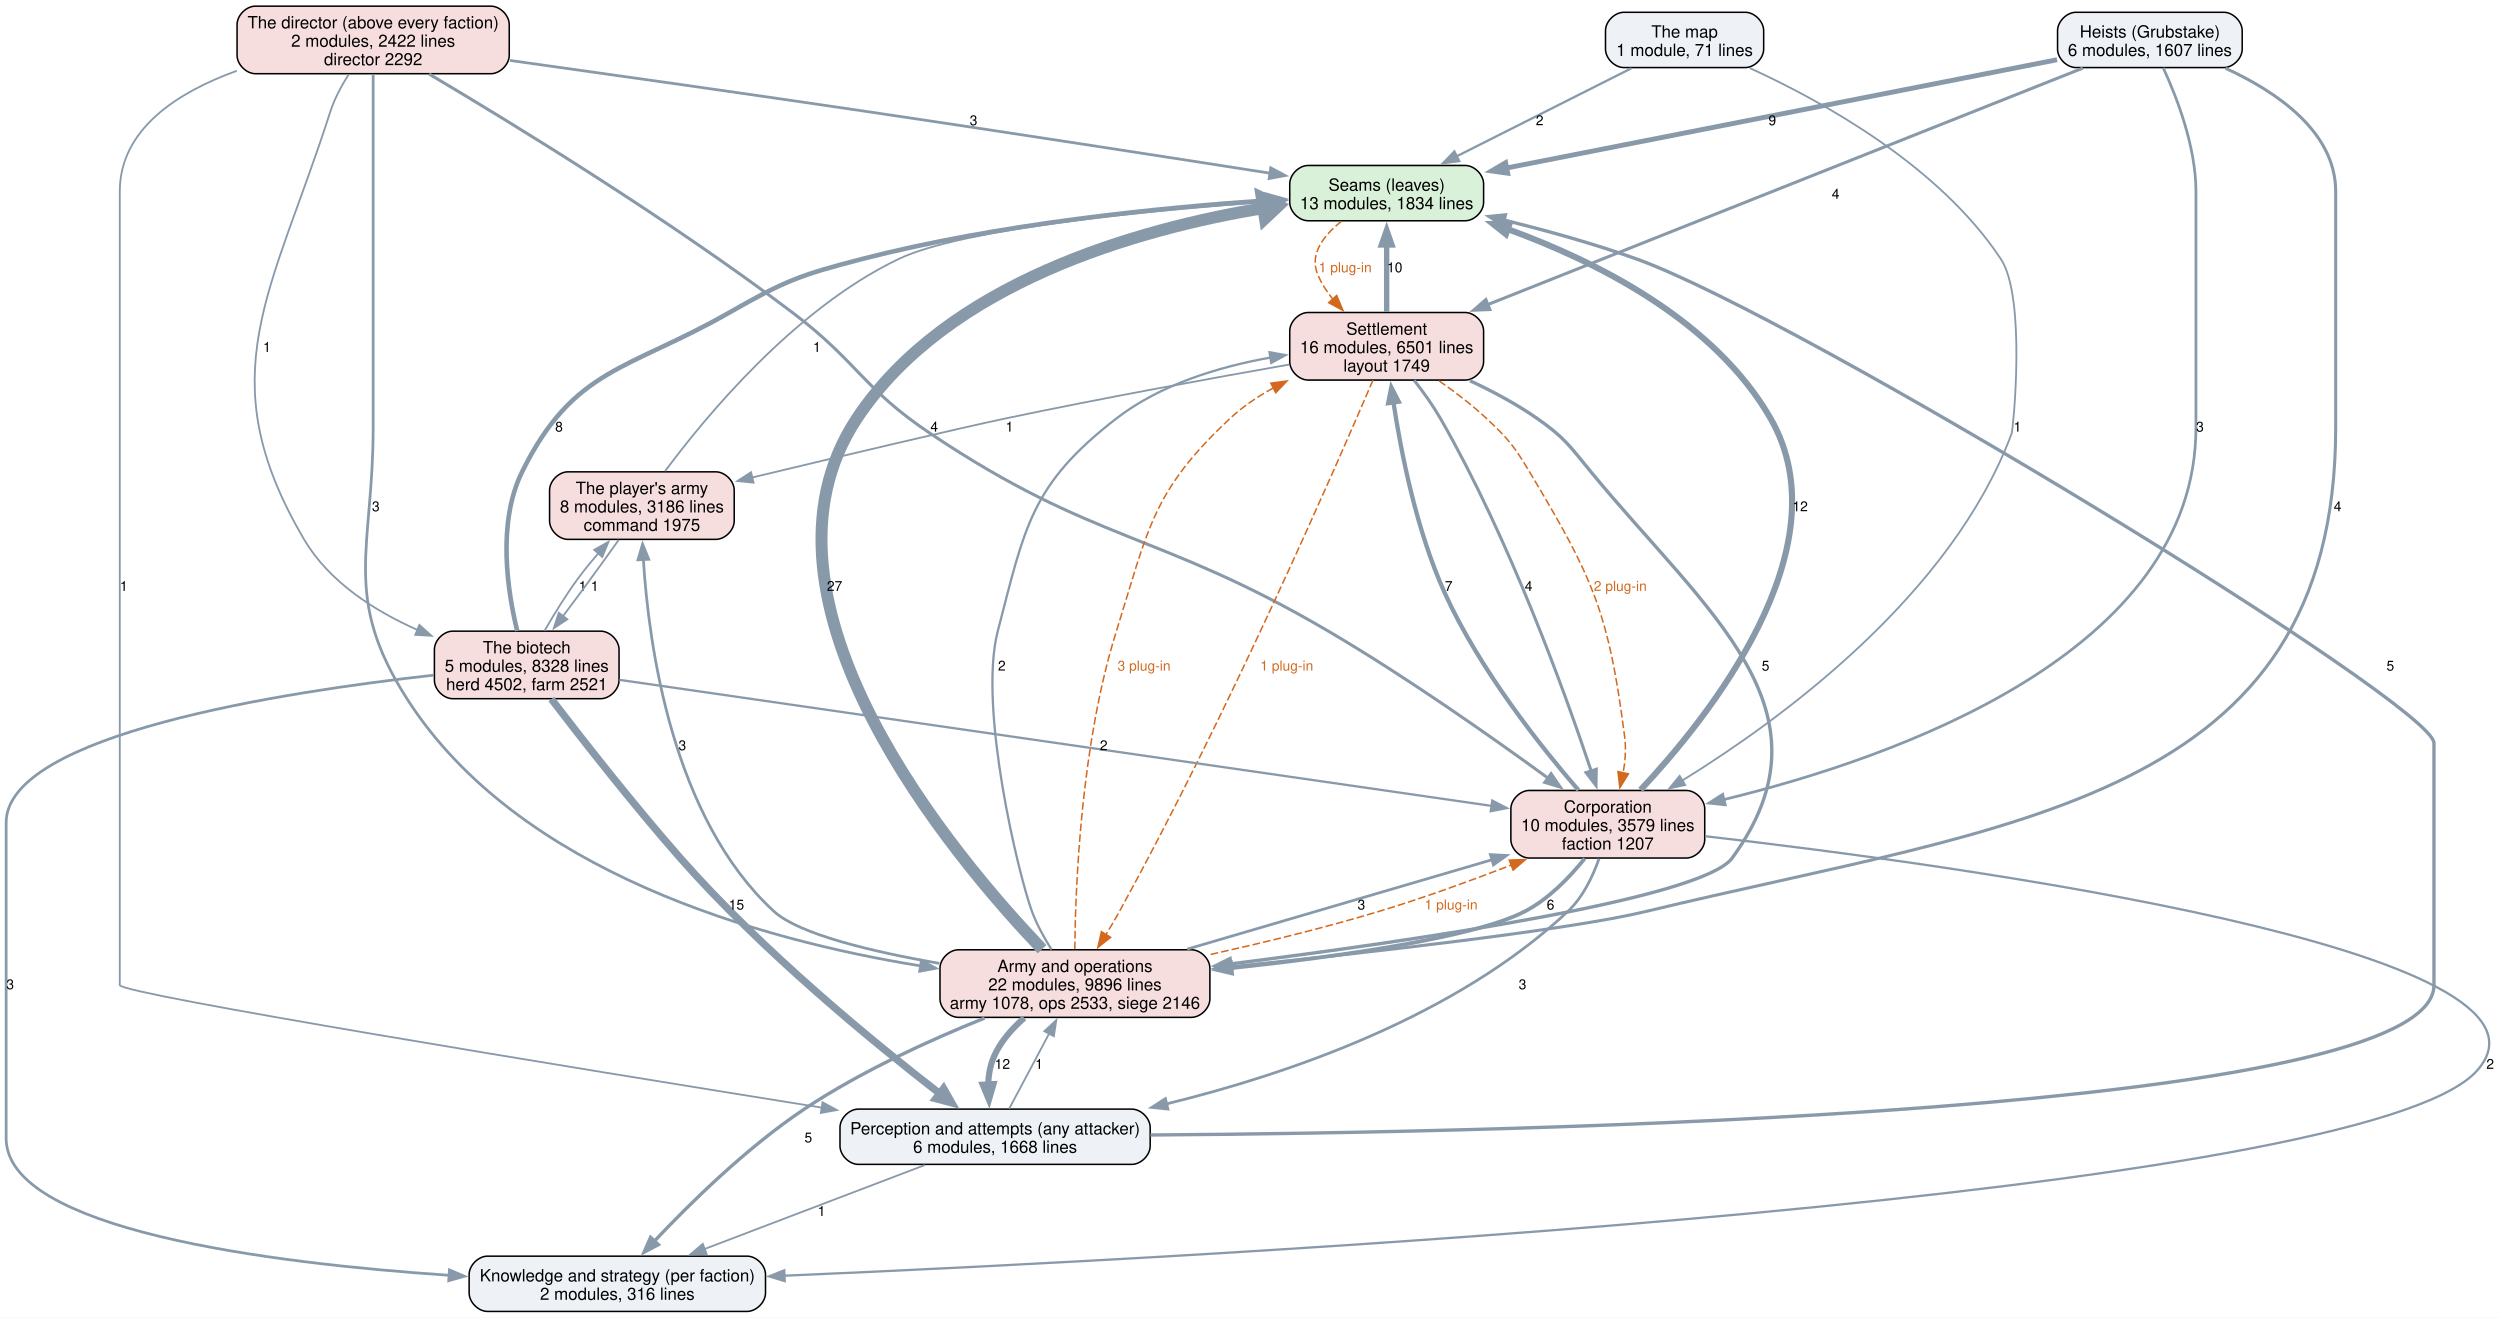
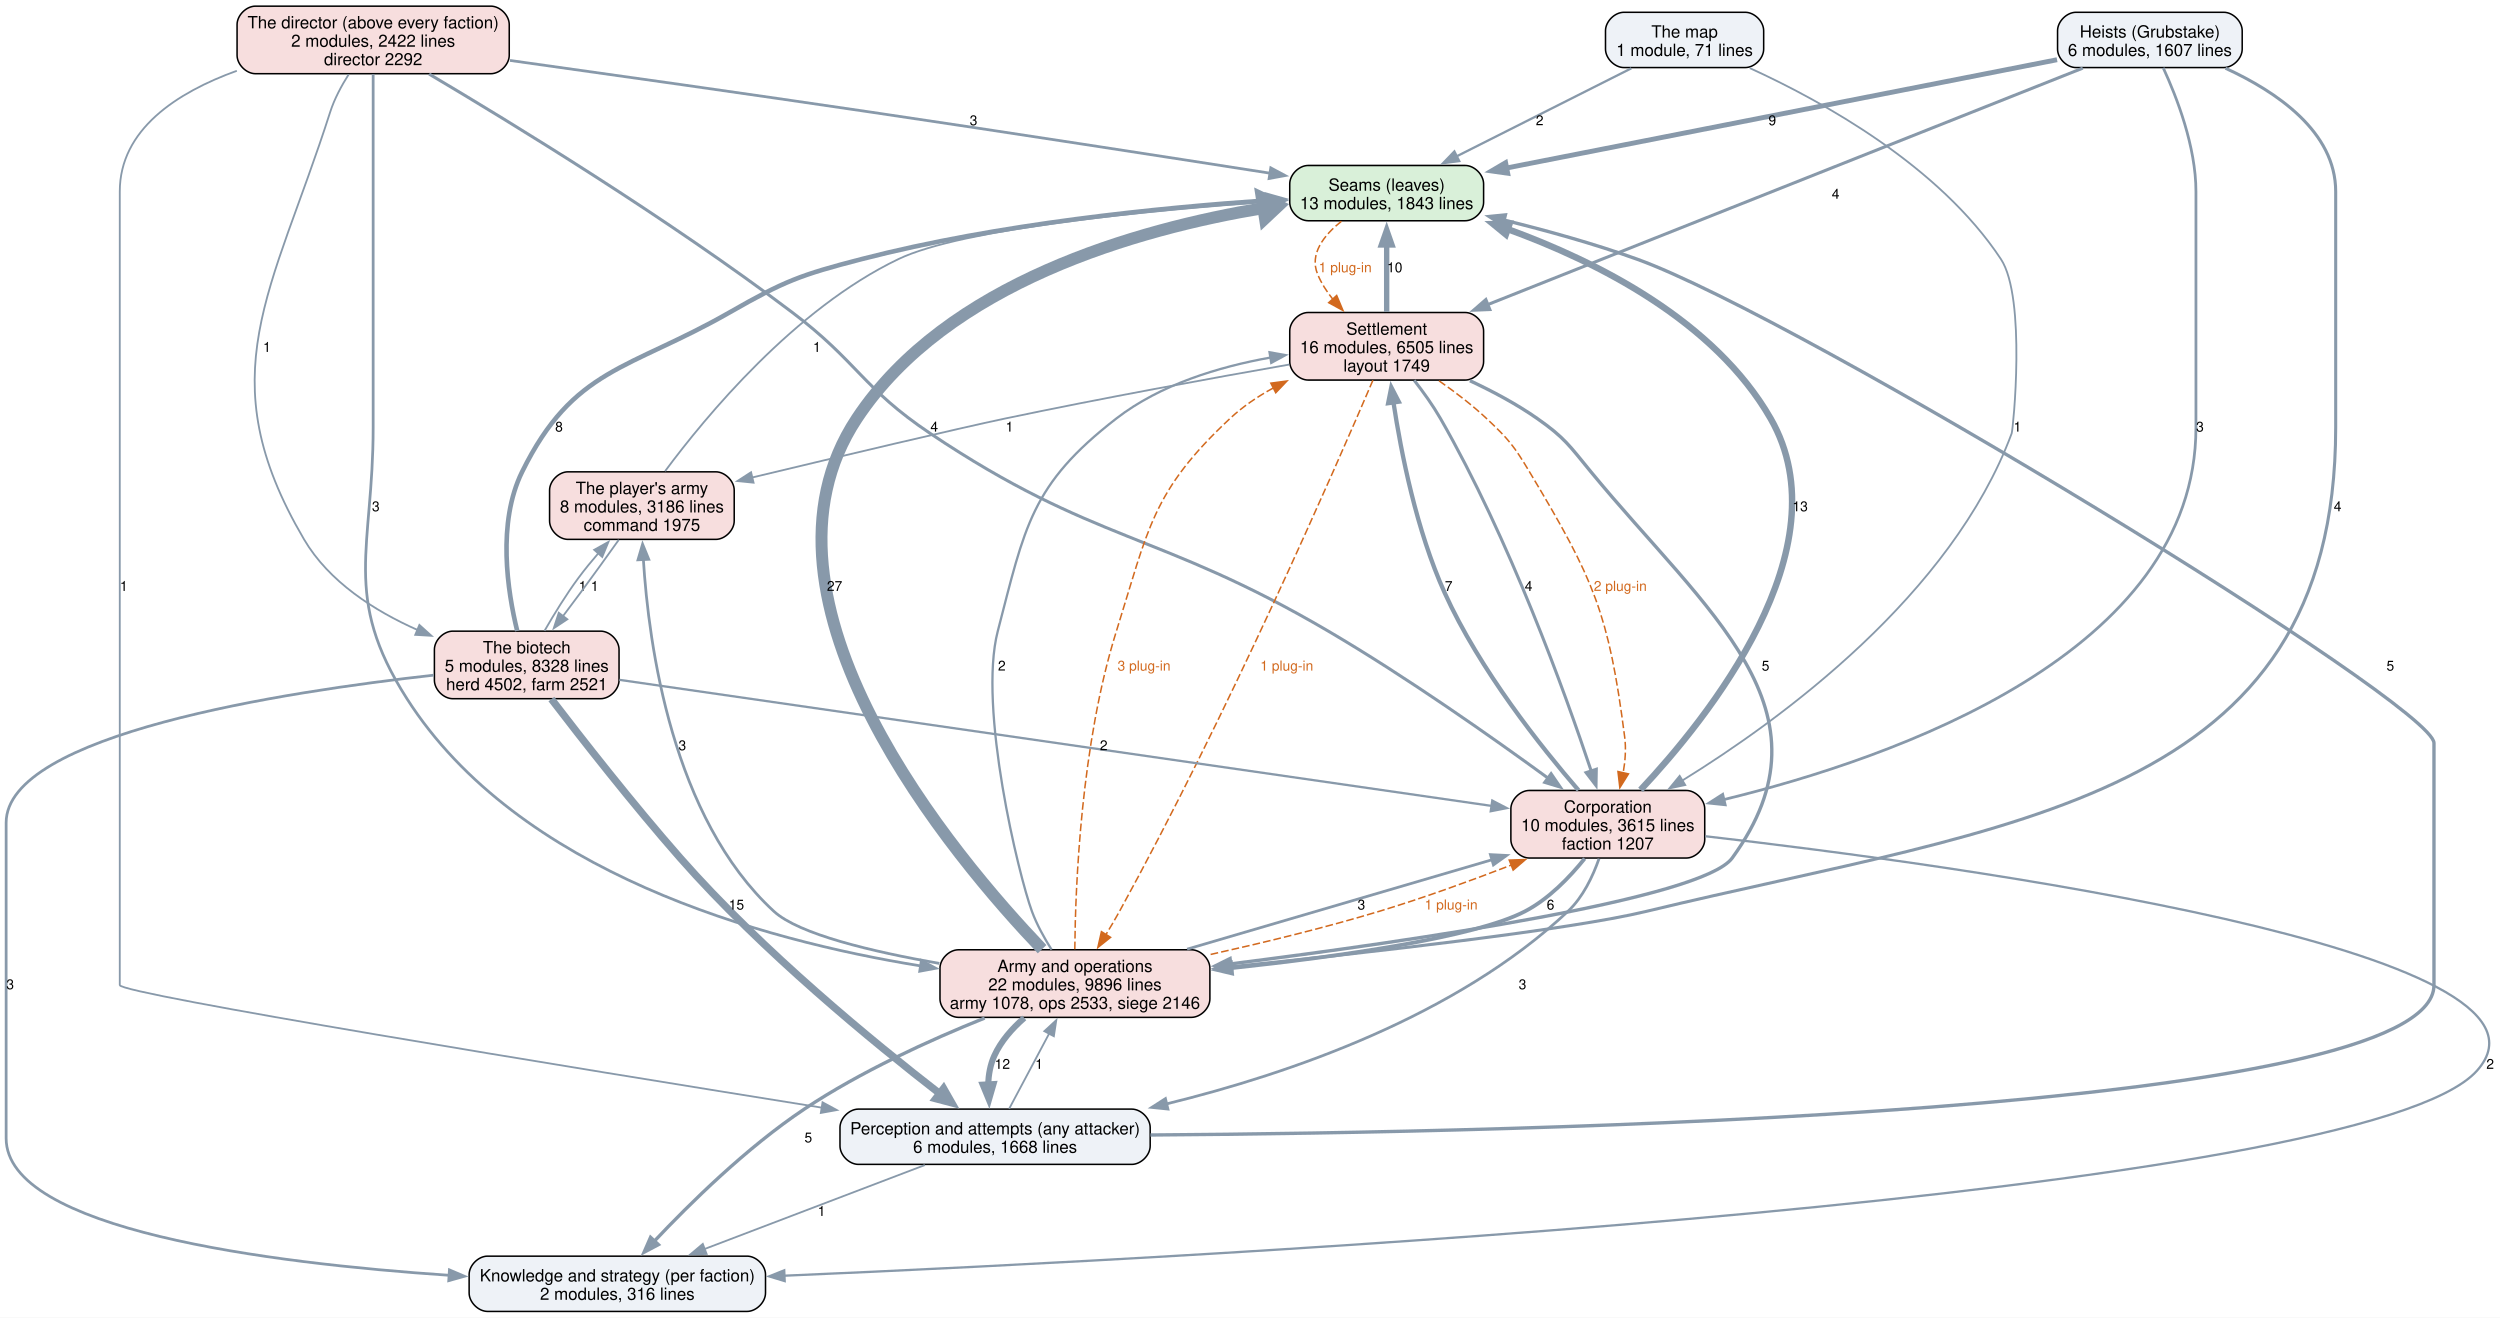
<svg xmlns="http://www.w3.org/2000/svg" width="1628pt" height="858pt" viewBox="0.00 0.00 1628.00 858.00">
  <g id="graph0" class="graph" transform="scale(1 1) rotate(0) translate(4 854)">
    <polygon fill="white" stroke="none" points="-4,4 -4,-854 1624.22,-854 1624.22,4 -4,4" />
    <g id="node1" class="node">
      <path fill="#d9f0d9" stroke="black" d="M950.12,-746.25C950.12,-746.25 847.88,-746.25 847.88,-746.25 841.88,-746.25 835.88,-740.25 835.88,-734.25 835.88,-734.25 835.88,-722.25 835.88,-722.25 835.88,-716.25 841.88,-710.25 847.88,-710.25 847.88,-710.25 950.12,-710.25 950.12,-710.25 956.12,-710.25 962.12,-716.25 962.12,-722.25 962.12,-722.25 962.12,-734.25 962.12,-734.25 962.12,-740.25 956.12,-746.25 950.12,-746.25" />
      <text xml:space="preserve" text-anchor="middle" x="899" y="-729.8" font-family="Helvetica,sans-Serif" font-size="11.00">Seams (leaves)</text>
-       <text xml:space="preserve" text-anchor="middle" x="899" y="-717.8" font-family="Helvetica,sans-Serif" font-size="11.00">13 modules, 1834 lines</text>
+       <text xml:space="preserve" text-anchor="middle" x="899" y="-717.8" font-family="Helvetica,sans-Serif" font-size="11.00">13 modules, 1843 lines</text>
    </g>
    <g id="node6" class="node">
      <path fill="#f7dede" stroke="black" d="M950.12,-650.5C950.12,-650.5 847.88,-650.5 847.88,-650.5 841.88,-650.5 835.88,-644.5 835.88,-638.5 835.88,-638.5 835.88,-618.5 835.88,-618.5 835.88,-612.5 841.88,-606.5 847.88,-606.5 847.88,-606.5 950.12,-606.5 950.12,-606.5 956.12,-606.5 962.12,-612.5 962.12,-618.5 962.12,-618.5 962.12,-638.5 962.12,-638.5 962.12,-644.5 956.12,-650.5 950.12,-650.5" />
      <text xml:space="preserve" text-anchor="middle" x="899" y="-636.05" font-family="Helvetica,sans-Serif" font-size="11.00">Settlement</text>
-       <text xml:space="preserve" text-anchor="middle" x="899" y="-624.05" font-family="Helvetica,sans-Serif" font-size="11.00">16 modules, 6501 lines</text>
+       <text xml:space="preserve" text-anchor="middle" x="899" y="-624.05" font-family="Helvetica,sans-Serif" font-size="11.00">16 modules, 6505 lines</text>
      <text xml:space="preserve" text-anchor="middle" x="899" y="-612.05" font-family="Helvetica,sans-Serif" font-size="11.00">layout 1749</text>
    </g>
    <g id="edge39" class="edge">
      <path fill="none" stroke="#d2691e" stroke-dasharray="5,2" d="M869.53,-709.92C858,-700.72 848.65,-688.62 854,-675.5 856.37,-669.68 859.88,-664.2 863.9,-659.19" />
      <polygon fill="#d2691e" stroke="#d2691e" points="866.44,-661.59 870.55,-651.82 861.25,-656.9 866.44,-661.59" />
      <text xml:space="preserve" text-anchor="middle" x="872" y="-676.7" font-family="Helvetica,sans-Serif" font-size="9.00" fill="#d2691e">1 plug-in</text>
    </g>
    <g id="node2" class="node">
      <path fill="#eef2f7" stroke="black" d="M733,-131.75C733,-131.75 555,-131.75 555,-131.75 549,-131.75 543,-125.75 543,-119.75 543,-119.75 543,-107.75 543,-107.75 543,-101.75 549,-95.75 555,-95.75 555,-95.75 733,-95.75 733,-95.75 739,-95.75 745,-101.75 745,-107.75 745,-107.75 745,-119.75 745,-119.75 745,-125.75 739,-131.75 733,-131.75" />
      <text xml:space="preserve" text-anchor="middle" x="644" y="-115.3" font-family="Helvetica,sans-Serif" font-size="11.00">Perception and attempts (any attacker)</text>
      <text xml:space="preserve" text-anchor="middle" x="644" y="-103.3" font-family="Helvetica,sans-Serif" font-size="11.00">6 modules, 1668 lines</text>
    </g>
    <g id="edge18" class="edge">
      <path fill="none" stroke="#8899aa" stroke-width="2.2" d="M745.17,-114.89C987.45,-116.57 1581,-129.19 1581,-212.5 1581,-370.12 1581,-370.12 1581,-370.12 1581,-395.2 1168.63,-646.86 1062,-685.25 1034.23,-695.25 1003,-703.9 975.36,-710.7" />
      <polygon fill="#8899aa" stroke="#8899aa" stroke-width="2.2" points="974.67,-707.27 965.77,-713.01 976.31,-714.07 974.67,-707.27" />
      <text xml:space="preserve" text-anchor="middle" x="1552.59" y="-417.32" font-family="Helvetica,sans-Serif" font-size="9.00">5</text>
    </g>
    <g id="node3" class="node">
      <path fill="#eef2f7" stroke="black" d="M482.5,-36C482.5,-36 313.5,-36 313.5,-36 307.5,-36 301.5,-30 301.5,-24 301.5,-24 301.5,-12 301.5,-12 301.5,-6 307.5,0 313.5,0 313.5,0 482.5,0 482.5,0 488.5,0 494.5,-6 494.5,-12 494.5,-12 494.5,-24 494.5,-24 494.5,-30 488.5,-36 482.5,-36" />
      <text xml:space="preserve" text-anchor="middle" x="398" y="-19.55" font-family="Helvetica,sans-Serif" font-size="11.00">Knowledge and strategy (per faction)</text>
      <text xml:space="preserve" text-anchor="middle" x="398" y="-7.55" font-family="Helvetica,sans-Serif" font-size="11.00">2 modules, 316 lines</text>
    </g>
    <g id="edge17" class="edge">
      <path fill="none" stroke="#8899aa" stroke-width="1.2" d="M598.31,-95.34C557.79,-79.89 498.44,-57.28 454.87,-40.67" />
      <polygon fill="#8899aa" stroke="#8899aa" stroke-width="1.2" points="456.15,-37.42 445.56,-37.13 453.66,-43.96 456.15,-37.42" />
      <text xml:space="preserve" text-anchor="middle" x="531" y="-62.2" font-family="Helvetica,sans-Serif" font-size="9.00">1</text>
    </g>
    <g id="node7" class="node">
      <path fill="#f7dede" stroke="black" d="M771.88,-235.5C771.88,-235.5 620.12,-235.5 620.12,-235.5 614.12,-235.5 608.12,-229.5 608.12,-223.5 608.12,-223.5 608.12,-203.5 608.12,-203.5 608.12,-197.5 614.12,-191.5 620.12,-191.5 620.12,-191.5 771.88,-191.5 771.88,-191.5 777.88,-191.5 783.88,-197.5 783.88,-203.5 783.88,-203.5 783.88,-223.5 783.88,-223.5 783.88,-229.5 777.88,-235.5 771.88,-235.5" />
      <text xml:space="preserve" text-anchor="middle" x="696" y="-221.05" font-family="Helvetica,sans-Serif" font-size="11.00">Army and operations</text>
      <text xml:space="preserve" text-anchor="middle" x="696" y="-209.05" font-family="Helvetica,sans-Serif" font-size="11.00">22 modules, 9896 lines</text>
      <text xml:space="preserve" text-anchor="middle" x="696" y="-197.05" font-family="Helvetica,sans-Serif" font-size="11.00">army 1078, ops 2533, siege 2146</text>
    </g>
    <g id="edge16" class="edge">
      <path fill="none" stroke="#8899aa" stroke-width="1.2" d="M653.18,-132.01C660.4,-145.58 670.64,-164.84 679.3,-181.11" />
      <polygon fill="#8899aa" stroke="#8899aa" stroke-width="1.2" points="676.08,-182.5 683.86,-189.69 682.26,-179.21 676.08,-182.5" />
      <text xml:space="preserve" text-anchor="middle" x="672.62" y="-157.95" font-family="Helvetica,sans-Serif" font-size="9.00">1</text>
    </g>
    <g id="node4" class="node">
      <path fill="#f7dede" stroke="black" d="M315.62,-850C315.62,-850 162.38,-850 162.38,-850 156.38,-850 150.38,-844 150.38,-838 150.38,-838 150.38,-818 150.38,-818 150.38,-812 156.38,-806 162.38,-806 162.38,-806 315.62,-806 315.62,-806 321.62,-806 327.62,-812 327.62,-818 327.62,-818 327.62,-838 327.62,-838 327.62,-844 321.62,-850 315.62,-850" />
      <text xml:space="preserve" text-anchor="middle" x="239" y="-835.55" font-family="Helvetica,sans-Serif" font-size="11.00">The director (above every faction)</text>
      <text xml:space="preserve" text-anchor="middle" x="239" y="-823.55" font-family="Helvetica,sans-Serif" font-size="11.00">2 modules, 2422 lines</text>
      <text xml:space="preserve" text-anchor="middle" x="239" y="-811.55" font-family="Helvetica,sans-Serif" font-size="11.00">director 2292</text>
    </g>
    <g id="edge31" class="edge">
      <path fill="none" stroke="#8899aa" stroke-width="1.8" d="M328.09,-814.64C393.19,-805.54 483.61,-792.75 563,-781 652.45,-767.76 755.19,-751.83 823.26,-741.18" />
      <polygon fill="#8899aa" stroke="#8899aa" stroke-width="1.8" points="823.53,-744.68 832.87,-739.67 822.44,-737.76 823.53,-744.68" />
      <text xml:space="preserve" text-anchor="middle" x="629.97" y="-772.45" font-family="Helvetica,sans-Serif" font-size="9.00">3</text>
    </g>
    <g id="edge30" class="edge">
      <path fill="none" stroke="#8899aa" stroke-width="1.2" d="M150.22,-807.91C111.17,-793.78 74,-769.7 74,-729.25 74,-729.25 74,-729.25 74,-212.5 74,-206.76 365.41,-159.25 531.51,-132.64" />
      <polygon fill="#8899aa" stroke="#8899aa" stroke-width="1.2" points="531.64,-136.17 540.96,-131.13 530.53,-129.25 531.64,-136.17" />
      <text xml:space="preserve" text-anchor="middle" x="76.62" y="-469.2" font-family="Helvetica,sans-Serif" font-size="9.00">1</text>
    </g>
    <g id="node5" class="node">
      <path fill="#f7dede" stroke="black" d="M1094.12,-339.25C1094.12,-339.25 991.88,-339.25 991.88,-339.25 985.88,-339.25 979.88,-333.25 979.88,-327.25 979.88,-327.25 979.88,-307.25 979.88,-307.25 979.88,-301.25 985.88,-295.25 991.88,-295.25 991.88,-295.25 1094.12,-295.25 1094.12,-295.25 1100.12,-295.25 1106.12,-301.25 1106.12,-307.25 1106.12,-307.25 1106.12,-327.25 1106.12,-327.25 1106.12,-333.25 1100.12,-339.25 1094.12,-339.25" />
      <text xml:space="preserve" text-anchor="middle" x="1043" y="-324.8" font-family="Helvetica,sans-Serif" font-size="11.00">Corporation</text>
-       <text xml:space="preserve" text-anchor="middle" x="1043" y="-312.8" font-family="Helvetica,sans-Serif" font-size="11.00">10 modules, 3579 lines</text>
+       <text xml:space="preserve" text-anchor="middle" x="1043" y="-312.8" font-family="Helvetica,sans-Serif" font-size="11.00">10 modules, 3615 lines</text>
      <text xml:space="preserve" text-anchor="middle" x="1043" y="-300.8" font-family="Helvetica,sans-Serif" font-size="11.00">faction 1207</text>
    </g>
    <g id="edge29" class="edge">
      <path fill="none" stroke="#8899aa" stroke-width="2" d="M275.47,-805.76C328.91,-774.12 430.95,-711.74 512,-650.5 554.34,-618.51 557.67,-601.3 601.75,-571.75 708.61,-500.11 750.06,-508.14 861,-443 912.26,-412.9 968.25,-373.45 1004.4,-347.05" />
      <polygon fill="#8899aa" stroke="#8899aa" stroke-width="2" points="1006.07,-350.17 1012.06,-341.43 1001.93,-344.52 1006.07,-350.17" />
      <text xml:space="preserve" text-anchor="middle" x="604.38" y="-572.95" font-family="Helvetica,sans-Serif" font-size="9.00">4</text>
    </g>
    <g id="edge28" class="edge">
      <path fill="none" stroke="#8899aa" stroke-width="1.8" d="M239,-805.64C239,-785.84 239,-755.55 239,-729.25 239,-729.25 239,-729.25 239,-575.62 239,-496.52 218.41,-465.67 261,-399 333.35,-285.74 491.27,-241.88 595.59,-224.98" />
      <polygon fill="#8899aa" stroke="#8899aa" stroke-width="1.8" points="596,-228.46 605.35,-223.47 594.93,-221.54 596,-228.46" />
      <text xml:space="preserve" text-anchor="middle" x="240.73" y="-521.08" font-family="Helvetica,sans-Serif" font-size="9.00">3</text>
    </g>
    <g id="node9" class="node">
      <path fill="#f7dede" stroke="black" d="M387.12,-443C387.12,-443 290.88,-443 290.88,-443 284.88,-443 278.88,-437 278.88,-431 278.88,-431 278.88,-411 278.88,-411 278.88,-405 284.88,-399 290.88,-399 290.88,-399 387.12,-399 387.12,-399 393.12,-399 399.12,-405 399.12,-411 399.12,-411 399.12,-431 399.12,-431 399.12,-437 393.12,-443 387.12,-443" />
      <text xml:space="preserve" text-anchor="middle" x="339" y="-428.55" font-family="Helvetica,sans-Serif" font-size="11.00">The biotech</text>
      <text xml:space="preserve" text-anchor="middle" x="339" y="-416.55" font-family="Helvetica,sans-Serif" font-size="11.00">5 modules, 8328 lines</text>
      <text xml:space="preserve" text-anchor="middle" x="339" y="-404.55" font-family="Helvetica,sans-Serif" font-size="11.00">herd 4502, farm 2521</text>
    </g>
    <g id="edge32" class="edge">
      <path fill="none" stroke="#8899aa" stroke-width="1.2" d="M223.06,-805.57C218.36,-798.15 213.73,-789.55 211,-781 173.25,-662.99 131.22,-609.57 194,-502.75 210.25,-475.11 239.77,-456.24 267.95,-443.74" />
      <polygon fill="#8899aa" stroke="#8899aa" stroke-width="1.2" points="269.11,-447.05 276.98,-439.96 266.41,-440.59 269.11,-447.05" />
      <text xml:space="preserve" text-anchor="middle" x="169.83" y="-624.83" font-family="Helvetica,sans-Serif" font-size="9.00">1</text>
    </g>
    <g id="edge10" class="edge">
-       <path fill="none" stroke="#8899aa" stroke-width="4" d="M1064.34,-339.64C1107.61,-385.69 1197.6,-496.91 1149,-581.5 1112.45,-645.12 1036.24,-683.58 977.52,-704.89" />
-       <polygon fill="#8899aa" stroke="#8899aa" stroke-width="4" points="976.64,-701.49 968.34,-708.08 978.93,-708.1 976.64,-701.49" />
-       <text xml:space="preserve" text-anchor="middle" x="1168.26" y="-521.08" font-family="Helvetica,sans-Serif" font-size="9.00">12</text>
+       <path fill="none" stroke="#8899aa" stroke-width="4.2" d="M1064.34,-339.64C1107.61,-385.69 1197.6,-496.91 1149,-581.5 1112.45,-645.12 1036.24,-683.58 977.52,-704.89" />
+       <polygon fill="#8899aa" stroke="#8899aa" stroke-width="4.2" points="976.61,-701.32 968.37,-708.07 979.02,-708.26 976.61,-701.32" />
+       <text xml:space="preserve" text-anchor="middle" x="1168.26" y="-521.08" font-family="Helvetica,sans-Serif" font-size="9.00">13</text>
    </g>
    <g id="edge9" class="edge">
      <path fill="none" stroke="#8899aa" stroke-width="1.8" d="M1037.29,-294.84C1033.27,-283.36 1026.81,-269.71 1017,-260.5 944.53,-192.52 836.73,-155.02 755.63,-135.15" />
      <polygon fill="#8899aa" stroke="#8899aa" stroke-width="1.8" points="756.55,-131.77 746.01,-132.86 754.93,-138.58 756.55,-131.77" />
      <text xml:space="preserve" text-anchor="middle" x="987.45" y="-209.82" font-family="Helvetica,sans-Serif" font-size="9.00">3</text>
    </g>
    <g id="edge8" class="edge">
      <path fill="none" stroke="#8899aa" stroke-width="1.5" d="M1106.47,-309.45C1268.37,-290.87 1679.15,-235.34 1609,-156.75 1536.11,-75.1 790,-35.45 506.5,-23.25" />
      <polygon fill="#8899aa" stroke="#8899aa" stroke-width="1.5" points="506.98,-19.76 496.84,-22.83 506.68,-26.76 506.98,-19.76" />
      <text xml:space="preserve" text-anchor="middle" x="1617.6" y="-157.95" font-family="Helvetica,sans-Serif" font-size="9.00">2</text>
    </g>
    <g id="edge11" class="edge">
      <path fill="none" stroke="#8899aa" stroke-width="2.8" d="M1023.9,-339.42C1000.01,-367.03 959.48,-417.75 936.75,-468 918.45,-508.47 908.43,-558.89 903.4,-592.08" />
      <polygon fill="#8899aa" stroke="#8899aa" stroke-width="2.8" points="899.95,-591.43 902.02,-601.82 906.89,-592.41 899.95,-591.43" />
      <text xml:space="preserve" text-anchor="middle" x="939.38" y="-469.2" font-family="Helvetica,sans-Serif" font-size="9.00">7</text>
    </g>
    <g id="edge7" class="edge">
      <path fill="none" stroke="#8899aa" stroke-width="2.5" d="M1027.93,-294.89C1018.23,-282.82 1004.55,-268.57 989,-260.5 956.31,-243.54 868.69,-231.17 797.72,-223.56" />
      <polygon fill="#8899aa" stroke="#8899aa" stroke-width="2.5" points="798.29,-220.1 787.98,-222.54 797.57,-227.06 798.29,-220.1" />
      <text xml:space="preserve" text-anchor="middle" x="1005.7" y="-261.7" font-family="Helvetica,sans-Serif" font-size="9.00">6</text>
    </g>
    <g id="edge21" class="edge">
      <path fill="none" stroke="#8899aa" stroke-width="3.5" d="M899,-650.92C899,-663.74 899,-680.31 899,-694.72" />
      <polygon fill="#8899aa" stroke="#8899aa" stroke-width="3.5" points="895.5,-694.48 899,-704.48 902.5,-694.48 895.5,-694.48" />
      <text xml:space="preserve" text-anchor="middle" x="904.25" y="-676.7" font-family="Helvetica,sans-Serif" font-size="9.00">10</text>
    </g>
    <g id="edge20" class="edge">
      <path fill="none" stroke="#8899aa" stroke-width="2" d="M916.94,-606.31C922.82,-598.77 929.1,-590.03 934,-581.5 978.9,-503.38 1015.09,-403.16 1032.23,-351.83" />
      <polygon fill="#8899aa" stroke="#8899aa" stroke-width="2" points="1035.51,-353.06 1035.32,-342.46 1028.86,-350.87 1035.51,-353.06" />
      <text xml:space="preserve" text-anchor="middle" x="991.43" y="-469.2" font-family="Helvetica,sans-Serif" font-size="9.00">4</text>
    </g>
    <g id="edge41" class="edge">
      <path fill="none" stroke="#d2691e" stroke-dasharray="5,2" d="M933.1,-606.01C943.49,-598.78 954.63,-590.3 964,-581.5 978.46,-567.92 981.81,-563.77 992,-546.75 1033.92,-476.77 1043.62,-454.91 1054,-374 1054.98,-366.4 1054.35,-358.27 1052.99,-350.65" />
      <polygon fill="#d2691e" stroke="#d2691e" points="1056.45,-350.05 1050.84,-341.06 1049.62,-351.58 1056.45,-350.05" />
      <text xml:space="preserve" text-anchor="middle" x="1051.13" y="-469.2" font-family="Helvetica,sans-Serif" font-size="9.00" fill="#d2691e">2 plug-in</text>
    </g>
    <g id="edge19" class="edge">
      <path fill="none" stroke="#8899aa" stroke-width="2.2" d="M953.22,-606.08C967.99,-599.19 983.6,-590.87 997,-581.5 1014.96,-568.94 1018.07,-563.68 1032,-546.75 1107.62,-454.84 1193.97,-391.54 1124,-295.25 1104.85,-268.89 917.5,-241.43 797.1,-226.29" />
      <polygon fill="#8899aa" stroke="#8899aa" stroke-width="2.2" points="797.88,-222.86 787.53,-225.1 797.02,-229.81 797.88,-222.86" />
      <text xml:space="preserve" text-anchor="middle" x="1145.74" y="-417.32" font-family="Helvetica,sans-Serif" font-size="9.00">5</text>
    </g>
    <g id="edge40" class="edge">
      <path fill="none" stroke="#d2691e" stroke-dasharray="5,2" d="M890.04,-606.37C865.68,-549.42 795.31,-388.41 725,-260.5 722.23,-255.46 719.13,-250.21 716.03,-245.14" />
      <polygon fill="#d2691e" stroke="#d2691e" points="719.2,-243.61 710.92,-236.99 713.26,-247.32 719.2,-243.61" />
      <text xml:space="preserve" text-anchor="middle" x="833.95" y="-417.32" font-family="Helvetica,sans-Serif" font-size="9.00" fill="#d2691e">1 plug-in</text>
    </g>
    <g id="node11" class="node">
      <path fill="#f7dede" stroke="black" d="M462.12,-546.75C462.12,-546.75 365.88,-546.75 365.88,-546.75 359.88,-546.75 353.88,-540.75 353.88,-534.75 353.88,-534.75 353.88,-514.75 353.88,-514.75 353.88,-508.75 359.88,-502.75 365.88,-502.75 365.88,-502.75 462.12,-502.75 462.12,-502.75 468.12,-502.75 474.12,-508.75 474.12,-514.75 474.12,-514.75 474.12,-534.75 474.12,-534.75 474.12,-540.75 468.12,-546.75 462.12,-546.75" />
      <text xml:space="preserve" text-anchor="middle" x="414" y="-532.3" font-family="Helvetica,sans-Serif" font-size="11.00">The player's army</text>
      <text xml:space="preserve" text-anchor="middle" x="414" y="-520.3" font-family="Helvetica,sans-Serif" font-size="11.00">8 modules, 3186 lines</text>
      <text xml:space="preserve" text-anchor="middle" x="414" y="-508.3" font-family="Helvetica,sans-Serif" font-size="11.00">command 1975</text>
    </g>
    <g id="edge22" class="edge">
      <path fill="none" stroke="#8899aa" stroke-width="1.2" d="M835.57,-616.61C785.31,-607.78 713.38,-594.67 650.75,-581.5 619.66,-574.96 543.33,-556.85 485.68,-543.03" />
      <polygon fill="#8899aa" stroke="#8899aa" stroke-width="1.2" points="486.72,-539.68 476.18,-540.75 485.09,-546.49 486.72,-539.68" />
      <text xml:space="preserve" text-anchor="middle" x="653.38" y="-572.95" font-family="Helvetica,sans-Serif" font-size="9.00">1</text>
    </g>
    <g id="edge4" class="edge">
      <path fill="none" stroke="#8899aa" stroke-width="7.8" d="M674.61,-235.88C618.29,-294.81 475.47,-463.07 554,-581.5 612.6,-669.87 736.55,-704.8 818.8,-718.51" />
      <polygon fill="#8899aa" stroke="#8899aa" stroke-width="7.8" points="817.67,-725.24 828.59,-720.03 819.76,-711.75 817.67,-725.24" />
      <text xml:space="preserve" text-anchor="middle" x="539.49" y="-469.2" font-family="Helvetica,sans-Serif" font-size="9.00">27</text>
    </g>
    <g id="edge3" class="edge">
      <path fill="none" stroke="#8899aa" stroke-width="4" d="M662.99,-191.14C655.14,-184.3 647.8,-175.99 643.5,-166.5 640.86,-160.68 639.73,-154.09 639.47,-147.62" />
      <polygon fill="#8899aa" stroke="#8899aa" stroke-width="4" points="642.95,-148.03 639.99,-137.86 635.96,-147.65 642.95,-148.03" />
      <text xml:space="preserve" text-anchor="middle" x="648.75" y="-157.95" font-family="Helvetica,sans-Serif" font-size="9.00">12</text>
    </g>
    <g id="edge2" class="edge">
      <path fill="none" stroke="#8899aa" stroke-width="2.2" d="M637.21,-191.05C601.72,-176.79 556.43,-156.22 519.75,-131.75 482.26,-106.74 445.12,-70.19 421.91,-45.54" />
      <polygon fill="#8899aa" stroke="#8899aa" stroke-width="2.2" points="424.77,-43.49 415.4,-38.54 419.64,-48.25 424.77,-43.49" />
      <text xml:space="preserve" text-anchor="middle" x="522.38" y="-110.08" font-family="Helvetica,sans-Serif" font-size="9.00">5</text>
    </g>
    <g id="edge1" class="edge">
      <path fill="none" stroke="#8899aa" stroke-width="1.8" d="M769.02,-235.91C827.42,-253.03 908.98,-276.95 967.92,-294.23" />
      <polygon fill="#8899aa" stroke="#8899aa" stroke-width="1.8" points="966.56,-297.48 977.14,-296.94 968.53,-290.77 966.56,-297.48" />
      <text xml:space="preserve" text-anchor="middle" x="882.53" y="-261.7" font-family="Helvetica,sans-Serif" font-size="9.00">3</text>
    </g>
    <g id="edge37" class="edge">
      <path fill="none" stroke="#d2691e" stroke-dasharray="5,2" d="M784.37,-232.46C818.84,-240.13 858.53,-249.79 894,-260.5 922.7,-269.16 953.85,-280.5 980.21,-290.69" />
      <polygon fill="#d2691e" stroke="#d2691e" points="978.82,-293.9 989.41,-294.28 981.36,-287.38 978.82,-293.9" />
      <text xml:space="preserve" text-anchor="middle" x="940.97" y="-261.7" font-family="Helvetica,sans-Serif" font-size="9.00" fill="#d2691e">1 plug-in</text>
    </g>
    <g id="edge5" class="edge">
      <path fill="none" stroke="#8899aa" stroke-width="1.5" d="M680.79,-235.61C676.01,-243.15 671.17,-251.9 668,-260.5 659.49,-283.59 632.8,-393.21 645.75,-443 663.49,-511.21 667.27,-538.35 723,-581.5 751.58,-603.63 789.78,-615.16 823.29,-621.16" />
      <polygon fill="#8899aa" stroke="#8899aa" stroke-width="1.5" points="822.72,-624.61 833.15,-622.76 823.84,-617.7 822.72,-624.61" />
      <text xml:space="preserve" text-anchor="middle" x="648.38" y="-417.32" font-family="Helvetica,sans-Serif" font-size="9.00">2</text>
    </g>
    <g id="edge38" class="edge">
      <path fill="none" stroke="#d2691e" stroke-dasharray="5,2" d="M695.91,-235.84C696.29,-276.92 699.91,-369.44 723,-443 743.9,-509.59 746.02,-533.83 797,-581.5 805.25,-589.21 815.01,-595.79 825.17,-601.36" />
      <polygon fill="#d2691e" stroke="#d2691e" points="823.58,-604.48 834.07,-605.9 826.76,-598.24 823.58,-604.48" />
      <text xml:space="preserve" text-anchor="middle" x="741" y="-417.32" font-family="Helvetica,sans-Serif" font-size="9.00" fill="#d2691e">3 plug-in</text>
    </g>
    <g id="edge6" class="edge">
      <path fill="none" stroke="#8899aa" stroke-width="1.8" d="M607.72,-226.61C563.58,-234.32 516.16,-245.67 500,-260.5 433.77,-321.31 418.41,-433.76 414.94,-489.95" />
      <polygon fill="#8899aa" stroke="#8899aa" stroke-width="1.8" points="411.46,-489.44 414.45,-499.6 418.45,-489.79 411.46,-489.44" />
      <text xml:space="preserve" text-anchor="middle" x="440.33" y="-365.45" font-family="Helvetica,sans-Serif" font-size="9.00">3</text>
    </g>
    <g id="node8" class="node">
      <path fill="#eef2f7" stroke="black" d="M1444.12,-846C1444.12,-846 1347.88,-846 1347.88,-846 1341.88,-846 1335.88,-840 1335.88,-834 1335.88,-834 1335.88,-822 1335.88,-822 1335.88,-816 1341.88,-810 1347.88,-810 1347.88,-810 1444.12,-810 1444.12,-810 1450.12,-810 1456.12,-816 1456.12,-822 1456.12,-822 1456.12,-834 1456.12,-834 1456.12,-840 1450.12,-846 1444.12,-846" />
      <text xml:space="preserve" text-anchor="middle" x="1396" y="-829.55" font-family="Helvetica,sans-Serif" font-size="11.00">Heists (Grubstake)</text>
      <text xml:space="preserve" text-anchor="middle" x="1396" y="-817.55" font-family="Helvetica,sans-Serif" font-size="11.00">6 modules, 1607 lines</text>
    </g>
    <g id="edge14" class="edge">
      <path fill="none" stroke="#8899aa" stroke-width="3.2" d="M1335.55,-815.11C1245.53,-797.4 1076.19,-764.1 976.96,-744.58" />
      <polygon fill="#8899aa" stroke="#8899aa" stroke-width="3.2" points="977.79,-741.18 967.3,-742.68 976.44,-748.05 977.79,-741.18" />
      <text xml:space="preserve" text-anchor="middle" x="1150.12" y="-772.45" font-family="Helvetica,sans-Serif" font-size="9.00">9</text>
    </g>
    <g id="edge13" class="edge">
      <path fill="none" stroke="#8899aa" stroke-width="1.8" d="M1404.68,-809.83C1413.54,-790.68 1426,-758.54 1426,-729.25 1426,-729.25 1426,-729.25 1426,-575.62 1426,-428.91 1230,-360.39 1118.42,-333.28" />
      <polygon fill="#8899aa" stroke="#8899aa" stroke-width="1.8" points="1119.43,-329.92 1108.9,-331.03 1117.82,-336.73 1119.43,-329.92" />
      <text xml:space="preserve" text-anchor="middle" x="1428.62" y="-572.95" font-family="Helvetica,sans-Serif" font-size="9.00">3</text>
    </g>
    <g id="edge15" class="edge">
      <path fill="none" stroke="#8899aa" stroke-width="2" d="M1352.33,-809.65C1264.93,-774.91 1068.04,-696.67 964.88,-655.68" />
      <polygon fill="#8899aa" stroke="#8899aa" stroke-width="2" points="966.18,-652.43 955.59,-651.99 963.59,-658.93 966.18,-652.43" />
      <text xml:space="preserve" text-anchor="middle" x="1191.37" y="-724.58" font-family="Helvetica,sans-Serif" font-size="9.00">4</text>
    </g>
    <g id="edge12" class="edge">
      <path fill="none" stroke="#8899aa" stroke-width="2" d="M1445.22,-809.57C1478.71,-794.21 1517,-768.14 1517,-729.25 1517,-729.25 1517,-729.25 1517,-575.62 1517,-331.83 1304.99,-317.71 1068,-260.5 1018.23,-248.49 889.11,-233.86 796.98,-224.38" />
      <polygon fill="#8899aa" stroke="#8899aa" stroke-width="2" points="797.55,-220.92 787.25,-223.38 796.84,-227.88 797.55,-220.92" />
      <text xml:space="preserve" text-anchor="middle" x="1518.26" y="-521.08" font-family="Helvetica,sans-Serif" font-size="9.00">4</text>
    </g>
    <g id="edge26" class="edge">
      <path fill="none" stroke="#8899aa" stroke-width="3" d="M332.81,-443.14C326.47,-469.02 319.63,-513.52 336,-546.75 369.44,-614.63 405.32,-612.92 471,-650.5 506.78,-670.97 517.09,-674.93 557,-685.25 645.94,-708.26 751.25,-718.77 821.28,-723.51" />
      <polygon fill="#8899aa" stroke="#8899aa" stroke-width="3" points="820.94,-726.99 831.14,-724.14 821.39,-720.01 820.94,-726.99" />
      <text xml:space="preserve" text-anchor="middle" x="360.02" y="-572.95" font-family="Helvetica,sans-Serif" font-size="9.00">8</text>
    </g>
    <g id="edge25" class="edge">
      <path fill="none" stroke="#8899aa" stroke-width="4.8" d="M355.06,-398.77C374.36,-373.56 408.02,-330.47 439,-295.25 492.24,-234.72 565.18,-174.98 608.17,-141.68" />
      <polygon fill="#8899aa" stroke="#8899aa" stroke-width="4.8" points="610.46,-145.21 615.84,-135.79 605.35,-138.55 610.46,-145.21" />
      <text xml:space="preserve" text-anchor="middle" x="475.57" y="-261.7" font-family="Helvetica,sans-Serif" font-size="9.00">15</text>
    </g>
    <g id="edge24" class="edge">
      <path fill="none" stroke="#8899aa" stroke-width="1.8" d="M278.39,-414.33C180.89,-403.51 0,-375.7 0,-318.25 0,-318.25 0,-318.25 0,-112.75 0,-53.25 170.67,-31.47 288.49,-23.53" />
      <polygon fill="#8899aa" stroke="#8899aa" stroke-width="1.8" points="288.67,-27.03 298.43,-22.89 288.22,-20.04 288.67,-27.03" />
      <text xml:space="preserve" text-anchor="middle" x="2.62" y="-209.82" font-family="Helvetica,sans-Serif" font-size="9.00">3</text>
    </g>
    <g id="edge23" class="edge">
      <path fill="none" stroke="#8899aa" stroke-width="1.5" d="M399.33,-411.28C527.55,-392.75 826.93,-349.48 967.53,-329.16" />
      <polygon fill="#8899aa" stroke="#8899aa" stroke-width="1.5" points="967.77,-332.66 977.17,-327.76 966.77,-325.73 967.77,-332.66" />
      <text xml:space="preserve" text-anchor="middle" x="714.73" y="-365.45" font-family="Helvetica,sans-Serif" font-size="9.00">2</text>
    </g>
    <g id="edge27" class="edge">
      <path fill="none" stroke="#8899aa" stroke-width="1.2" d="M350.61,-443.25C356.75,-453.91 364.67,-466.84 372.75,-477.75 376.76,-483.16 381.28,-488.68 385.83,-493.94" />
      <polygon fill="#8899aa" stroke="#8899aa" stroke-width="1.2" points="382.94,-495.96 392.2,-501.11 388.17,-491.31 382.94,-495.96" />
      <text xml:space="preserve" text-anchor="middle" x="375.38" y="-469.2" font-family="Helvetica,sans-Serif" font-size="9.00">1</text>
    </g>
    <g id="node10" class="node">
      <path fill="#eef2f7" stroke="black" d="M1132.5,-846C1132.5,-846 1053.5,-846 1053.5,-846 1047.5,-846 1041.5,-840 1041.5,-834 1041.5,-834 1041.5,-822 1041.5,-822 1041.5,-816 1047.5,-810 1053.5,-810 1053.5,-810 1132.5,-810 1132.5,-810 1138.5,-810 1144.5,-816 1144.5,-822 1144.5,-822 1144.5,-834 1144.5,-834 1144.5,-840 1138.5,-846 1132.5,-846" />
      <text xml:space="preserve" text-anchor="middle" x="1093" y="-829.55" font-family="Helvetica,sans-Serif" font-size="11.00">The map</text>
      <text xml:space="preserve" text-anchor="middle" x="1093" y="-817.55" font-family="Helvetica,sans-Serif" font-size="11.00">1 module, 71 lines</text>
    </g>
    <g id="edge34" class="edge">
      <path fill="none" stroke="#8899aa" stroke-width="1.5" d="M1058.32,-809.52C1026.55,-793.52 979.33,-769.72 944.53,-752.19" />
      <polygon fill="#8899aa" stroke="#8899aa" stroke-width="1.5" points="946.24,-749.13 935.74,-747.76 943.09,-755.39 946.24,-749.13" />
      <text xml:space="preserve" text-anchor="middle" x="998.62" y="-772.45" font-family="Helvetica,sans-Serif" font-size="9.00">2</text>
    </g>
    <g id="edge33" class="edge">
      <path fill="none" stroke="#8899aa" stroke-width="1.2" d="M1135.47,-809.65C1183.11,-787.89 1258.94,-745.94 1299,-685.25 1315.64,-660.04 1306.89,-574.14 1306,-571.75 1266.89,-466.52 1156.1,-385.6 1091.47,-345.69" />
      <polygon fill="#8899aa" stroke="#8899aa" stroke-width="1.2" points="1093.43,-342.79 1083.07,-340.59 1089.8,-348.77 1093.43,-342.79" />
      <text xml:space="preserve" text-anchor="middle" x="1309.76" y="-572.95" font-family="Helvetica,sans-Serif" font-size="9.00">1</text>
    </g>
    <g id="edge35" class="edge">
      <path fill="none" stroke="#8899aa" stroke-width="1.2" d="M429.12,-547.2C455.45,-582.68 513.39,-652.85 581,-685.25 622.64,-705.21 743.79,-716.93 823.95,-722.72" />
      <polygon fill="#8899aa" stroke="#8899aa" stroke-width="1.2" points="823.44,-726.19 833.66,-723.4 823.93,-719.21 823.44,-726.19" />
      <text xml:space="preserve" text-anchor="middle" x="527.96" y="-624.83" font-family="Helvetica,sans-Serif" font-size="9.00">1</text>
    </g>
    <g id="edge36" class="edge">
      <path fill="none" stroke="#8899aa" stroke-width="1.2" d="M398.94,-502.47C391.51,-492.03 382.35,-479.3 374,-468 370.27,-462.96 366.28,-457.63 362.37,-452.47" />
      <polygon fill="#8899aa" stroke="#8899aa" stroke-width="1.2" points="365.44,-450.73 356.61,-444.88 359.87,-454.96 365.44,-450.73" />
      <text xml:space="preserve" text-anchor="middle" x="383.27" y="-469.2" font-family="Helvetica,sans-Serif" font-size="9.00">1</text>
    </g>
  </g>
</svg>
